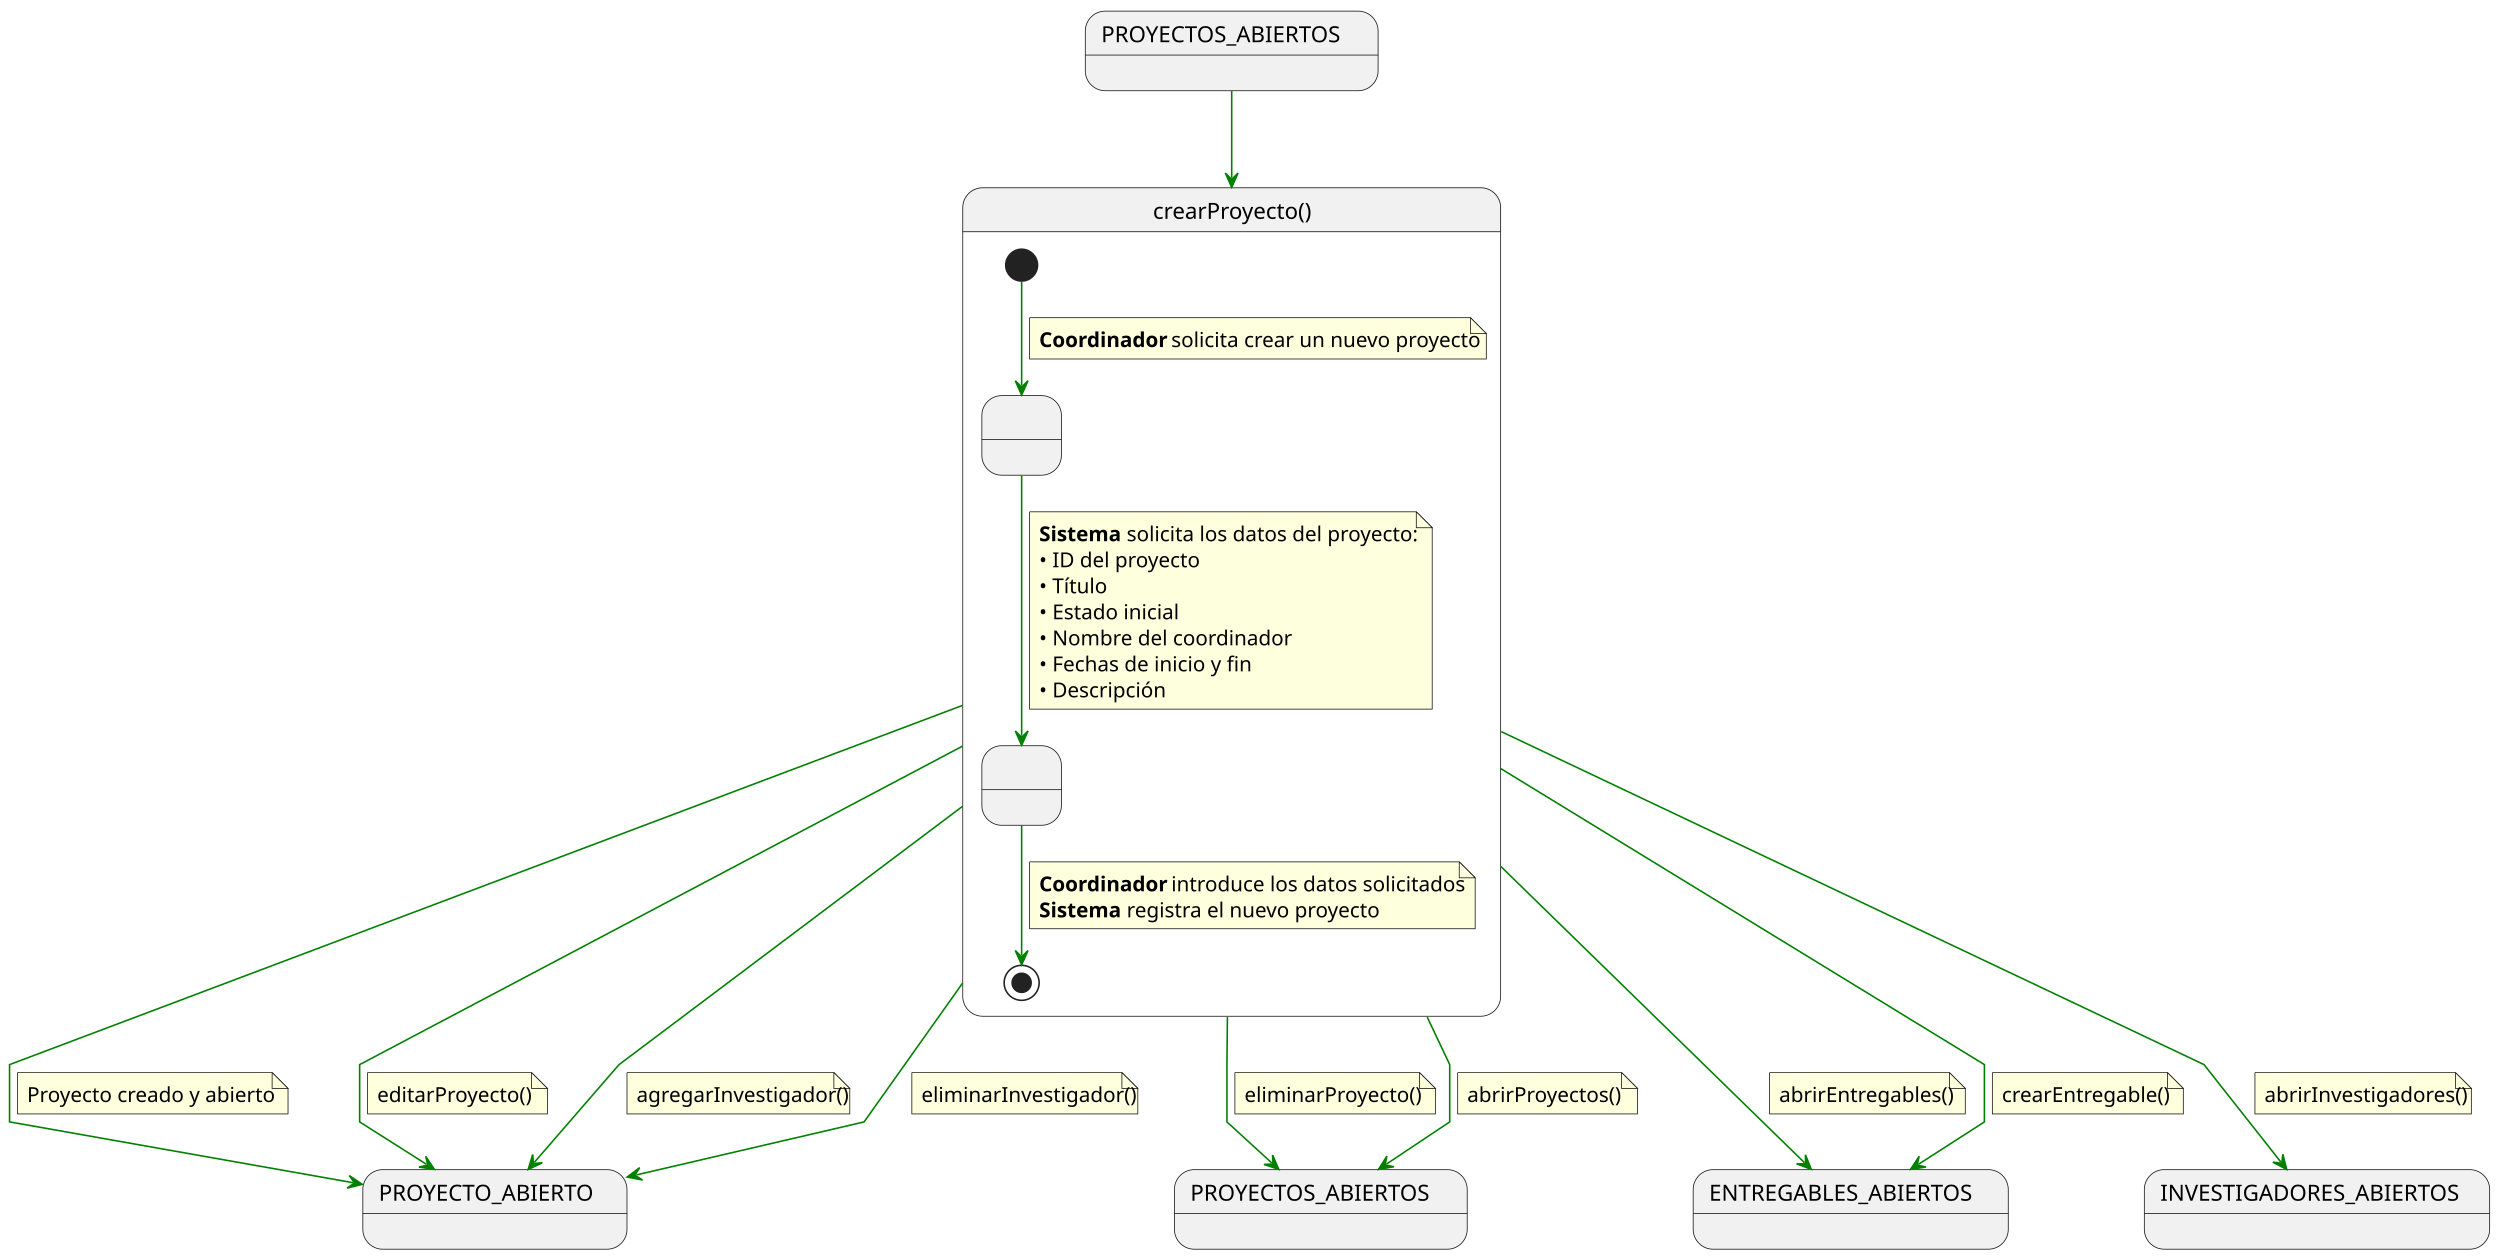
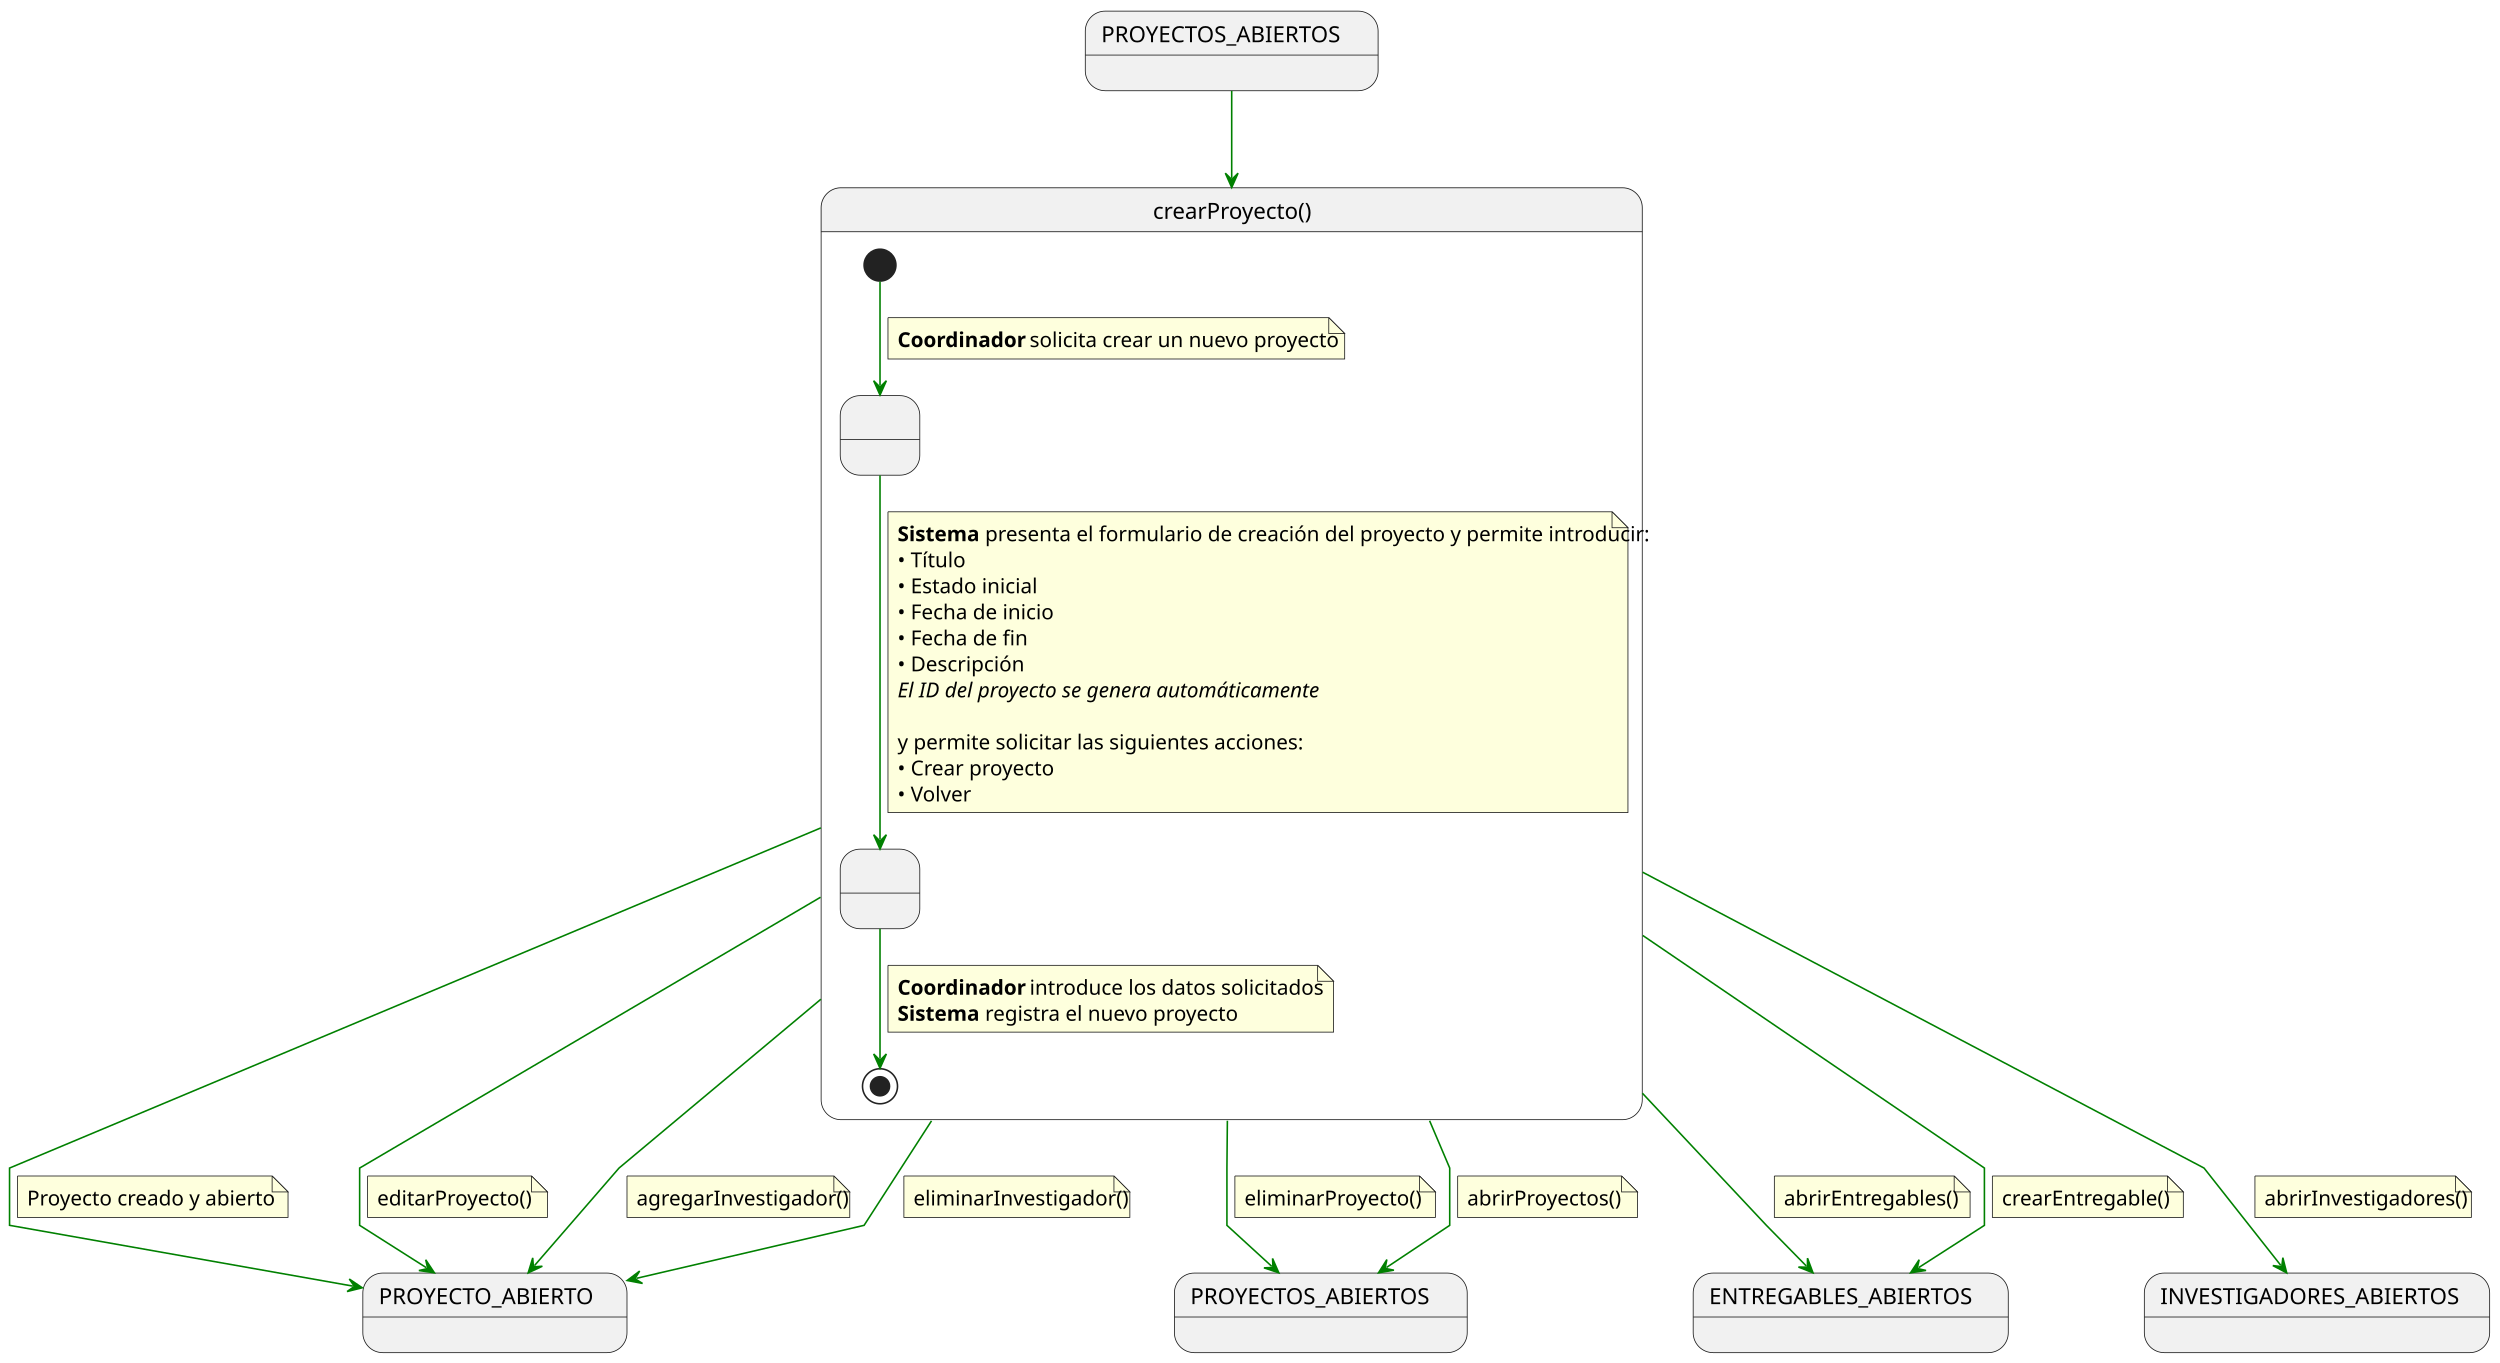
- <svg xmlns="http://www.w3.org/2000/svg" contentStyleType="text/css" height="791px" preserveAspectRatio="none" style="width:1571px;height:791px;background:#FFFFFF;" version="1.1" viewBox="0 0 1571 791" width="1571px" zoomAndPan="magnify">
+ <svg xmlns="http://www.w3.org/2000/svg" contentStyleType="text/css" height="856px" preserveAspectRatio="none" style="width:1571px;height:856px;background:#FFFFFF;" version="1.1" viewBox="0 0 1571 856" width="1571px" zoomAndPan="magnify">
  <defs />
  <g>
    <g id="in1">
      <rect fill="#F1F1F1" height="50" rx="12.5" ry="12.5" style="stroke:#181818;stroke-width:0.5;" width="184" x="682" y="7" />
      <line style="stroke:#181818;stroke-width:0.5;" x1="682" x2="866" y1="34.609" y2="34.609" />
      <text fill="#000000" font-family="sans-serif" font-size="14" lengthAdjust="spacing" textLength="164" x="692" y="26.533">PROYECTOS_ABIERTOS</text>
    </g>
-     <path d="M617.5,118 L930.5,118 A12.5,12.5 0 0 1 943,130.5 L943,145.609 L605,145.609 L605,130.5 A12.5,12.5 0 0 1 617.5,118 " fill="#F1F1F1" style="stroke:#F1F1F1;stroke-width:1.0;" />
-     <rect fill="none" height="520.609" rx="12.5" ry="12.5" style="stroke:#181818;stroke-width:0.5;" width="338" x="605" y="118" />
-     <line style="stroke:#181818;stroke-width:0.5;" x1="605" x2="943" y1="145.609" y2="145.609" />
+     <path d="M528.5,118 L1019.5,118 A12.5,12.5 0 0 1 1032,130.5 L1032,145.609 L516,145.609 L516,130.5 A12.5,12.5 0 0 1 528.5,118 " fill="#F1F1F1" style="stroke:#F1F1F1;stroke-width:1.0;" />
+     <rect fill="none" height="585.609" rx="12.5" ry="12.5" style="stroke:#181818;stroke-width:0.5;" width="516" x="516" y="118" />
+     <line style="stroke:#181818;stroke-width:0.5;" x1="516" x2="1032" y1="145.609" y2="145.609" />
    <text fill="#000000" font-family="sans-serif" font-size="14" lengthAdjust="spacing" textLength="99" x="724.5" y="137.533">crearProyecto()</text>
    <g id="crearProyecto.SolicitandoDatos">
-       <rect fill="#F1F1F1" height="50" rx="12.5" ry="12.5" style="stroke:#181818;stroke-width:0.5;" width="50" x="617" y="248.609" />
-       <line style="stroke:#181818;stroke-width:0.5;" x1="617" x2="667" y1="276.219" y2="276.219" />
-       <text fill="#000000" font-family="sans-serif" font-size="14" lengthAdjust="spacing" textLength="4" x="640" y="268.143"> </text>
+       <rect fill="#F1F1F1" height="50" rx="12.5" ry="12.5" style="stroke:#181818;stroke-width:0.5;" width="50" x="528" y="248.609" />
+       <line style="stroke:#181818;stroke-width:0.5;" x1="528" x2="578" y1="276.219" y2="276.219" />
+       <text fill="#000000" font-family="sans-serif" font-size="14" lengthAdjust="spacing" textLength="4" x="551" y="268.143"> </text>
    </g>
    <g id="crearProyecto.RegistrandoProyecto">
-       <rect fill="#F1F1F1" height="50" rx="12.5" ry="12.5" style="stroke:#181818;stroke-width:0.5;" width="50" x="617" y="468.609" />
-       <line style="stroke:#181818;stroke-width:0.5;" x1="617" x2="667" y1="496.219" y2="496.219" />
-       <text fill="#000000" font-family="sans-serif" font-size="14" lengthAdjust="spacing" textLength="4" x="640" y="488.143"> </text>
+       <rect fill="#F1F1F1" height="50" rx="12.5" ry="12.5" style="stroke:#181818;stroke-width:0.5;" width="50" x="528" y="533.609" />
+       <line style="stroke:#181818;stroke-width:0.5;" x1="528" x2="578" y1="561.219" y2="561.219" />
+       <text fill="#000000" font-family="sans-serif" font-size="14" lengthAdjust="spacing" textLength="4" x="551" y="553.143"> </text>
    </g>
-     <ellipse cx="642" cy="166.609" fill="#222222" rx="10" ry="10" style="stroke:#222222;stroke-width:1.0;" />
-     <ellipse cx="642" cy="617.609" fill="none" rx="11" ry="11" style="stroke:#222222;stroke-width:1.0;" />
-     <ellipse cx="642" cy="617.609" fill="#222222" rx="6" ry="6" style="stroke:#222222;stroke-width:1.0;" />
+     <ellipse cx="553" cy="166.609" fill="#222222" rx="10" ry="10" style="stroke:#222222;stroke-width:1.0;" />
+     <ellipse cx="553" cy="682.609" fill="none" rx="11" ry="11" style="stroke:#222222;stroke-width:1.0;" />
+     <ellipse cx="553" cy="682.609" fill="#222222" rx="6" ry="6" style="stroke:#222222;stroke-width:1.0;" />
    <g id="link_*start*crearProyecto_SolicitandoDatos">
-       <path d="M642,176.929 C642,192.789 642,219.519 642,242.249 " fill="none" id="*start*crearProyecto-to-SolicitandoDatos" style="stroke:#008000;stroke-width:1.0;" />
-       <polygon fill="#008000" points="642,248.249,646,239.249,642,243.249,638,239.249,642,248.249" style="stroke:#008000;stroke-width:1.0;" />
-       <path d="M647,199.609 L647,225.609 L934,225.609 L934,209.609 L924,199.609 L647,199.609 " fill="#FEFFDD" style="stroke:#181818;stroke-width:0.5;" />
-       <path d="M924,199.609 L924,209.609 L934,209.609 L924,199.609 " fill="#FEFFDD" style="stroke:#181818;stroke-width:0.5;" />
-       <text fill="#000000" font-family="sans-serif" font-size="13" font-weight="bold" lengthAdjust="spacing" textLength="79" x="653" y="218.105">Coordinador</text>
-       <text fill="#000000" font-family="sans-serif" font-size="13" lengthAdjust="spacing" textLength="183" x="736" y="218.105">solicita crear un nuevo proyecto</text>
+       <path d="M553,176.929 C553,192.789 553,219.519 553,242.249 " fill="none" id="*start*crearProyecto-to-SolicitandoDatos" style="stroke:#008000;stroke-width:1.0;" />
+       <polygon fill="#008000" points="553,248.249,557,239.249,553,243.249,549,239.249,553,248.249" style="stroke:#008000;stroke-width:1.0;" />
+       <path d="M558,199.609 L558,225.609 L845,225.609 L845,209.609 L835,199.609 L558,199.609 " fill="#FEFFDD" style="stroke:#181818;stroke-width:0.5;" />
+       <path d="M835,199.609 L835,209.609 L845,209.609 L835,199.609 " fill="#FEFFDD" style="stroke:#181818;stroke-width:0.5;" />
+       <text fill="#000000" font-family="sans-serif" font-size="13" font-weight="bold" lengthAdjust="spacing" textLength="79" x="564" y="218.105">Coordinador</text>
+       <text fill="#000000" font-family="sans-serif" font-size="13" lengthAdjust="spacing" textLength="183" x="647" y="218.105">solicita crear un nuevo proyecto</text>
    </g>
    <g id="link_SolicitandoDatos_RegistrandoProyecto">
-       <path d="M642,298.769 C642,340.679 642,420.359 642,462.339 " fill="none" id="SolicitandoDatos-to-RegistrandoProyecto" style="stroke:#008000;stroke-width:1.0;" />
-       <polygon fill="#008000" points="642,468.339,646,459.339,642,463.339,638,459.339,642,468.339" style="stroke:#008000;stroke-width:1.0;" />
-       <path d="M647,321.609 L647,445.609 L900,445.609 L900,331.609 L890,321.609 L647,321.609 " fill="#FEFFDD" style="stroke:#181818;stroke-width:0.5;" />
-       <path d="M890,321.609 L890,331.609 L900,331.609 L890,321.609 " fill="#FEFFDD" style="stroke:#181818;stroke-width:0.5;" />
-       <text fill="#000000" font-family="sans-serif" font-size="13" font-weight="bold" lengthAdjust="spacing" textLength="51" x="653" y="340.104">Sistema</text>
-       <text fill="#000000" font-family="sans-serif" font-size="13" lengthAdjust="spacing" textLength="177" x="708" y="340.104">solicita los datos del proyecto:</text>
-       <text fill="#000000" font-family="sans-serif" font-size="13" lengthAdjust="spacing" textLength="96" x="653" y="356.456">• ID del proyecto</text>
-       <text fill="#000000" font-family="sans-serif" font-size="13" lengthAdjust="spacing" textLength="40" x="653" y="372.808">• Título</text>
-       <text fill="#000000" font-family="sans-serif" font-size="13" lengthAdjust="spacing" textLength="87" x="653" y="389.159">• Estado inicial</text>
-       <text fill="#000000" font-family="sans-serif" font-size="13" lengthAdjust="spacing" textLength="146" x="653" y="405.511">• Nombre del coordinador</text>
-       <text fill="#000000" font-family="sans-serif" font-size="13" lengthAdjust="spacing" textLength="132" x="653" y="421.862">• Fechas de inicio y fin</text>
-       <text fill="#000000" font-family="sans-serif" font-size="13" lengthAdjust="spacing" textLength="77" x="653" y="438.214">• Descripción</text>
+       <path d="M553,298.739 C553,352.209 553,474.129 553,527.539 " fill="none" id="SolicitandoDatos-to-RegistrandoProyecto" style="stroke:#008000;stroke-width:1.0;" />
+       <polygon fill="#008000" points="553,533.539,557,524.539,553,528.539,549,524.539,553,533.539" style="stroke:#008000;stroke-width:1.0;" />
+       <path d="M558,321.609 L558,510.609 L1023,510.609 L1023,331.609 L1013,321.609 L558,321.609 " fill="#FEFFDD" style="stroke:#181818;stroke-width:0.5;" />
+       <path d="M1013,321.609 L1013,331.609 L1023,331.609 L1013,321.609 " fill="#FEFFDD" style="stroke:#181818;stroke-width:0.5;" />
+       <text fill="#000000" font-family="sans-serif" font-size="13" font-weight="bold" lengthAdjust="spacing" textLength="51" x="564" y="340.104">Sistema</text>
+       <text fill="#000000" font-family="sans-serif" font-size="13" lengthAdjust="spacing" textLength="389" x="619" y="340.104">presenta el formulario de creación del proyecto y permite introducir:</text>
+       <text fill="#000000" font-family="sans-serif" font-size="13" lengthAdjust="spacing" textLength="40" x="564" y="356.456">• Título</text>
+       <text fill="#000000" font-family="sans-serif" font-size="13" lengthAdjust="spacing" textLength="87" x="564" y="372.808">• Estado inicial</text>
+       <text fill="#000000" font-family="sans-serif" font-size="13" lengthAdjust="spacing" textLength="97" x="564" y="389.159">• Fecha de inicio</text>
+       <text fill="#000000" font-family="sans-serif" font-size="13" lengthAdjust="spacing" textLength="80" x="564" y="405.511">• Fecha de fin</text>
+       <text fill="#000000" font-family="sans-serif" font-size="13" lengthAdjust="spacing" textLength="77" x="564" y="421.862">• Descripción</text>
+       <text fill="#000000" font-family="sans-serif" font-size="13" font-style="italic" lengthAdjust="spacing" textLength="268" x="564" y="438.214">El ID del proyecto se genera automáticamente</text>
+       <text fill="#000000" font-family="sans-serif" font-size="13" lengthAdjust="spacing" textLength="4" x="564" y="454.565"> </text>
+       <text fill="#000000" font-family="sans-serif" font-size="13" lengthAdjust="spacing" textLength="247" x="564" y="470.917">y permite solicitar las siguientes acciones:</text>
+       <text fill="#000000" font-family="sans-serif" font-size="13" lengthAdjust="spacing" textLength="94" x="564" y="487.269">• Crear proyecto</text>
+       <text fill="#000000" font-family="sans-serif" font-size="13" lengthAdjust="spacing" textLength="44" x="564" y="503.62">• Volver</text>
    </g>
    <g id="link_RegistrandoProyecto_*end*crearProyecto">
-       <path d="M642,518.709 C642,545.379 642,581.109 642,600.309 " fill="none" id="RegistrandoProyecto-to-*end*crearProyecto" style="stroke:#008000;stroke-width:1.0;" />
-       <polygon fill="#008000" points="642,606.309,646,597.309,642,601.309,638,597.309,642,606.309" style="stroke:#008000;stroke-width:1.0;" />
-       <path d="M647,541.609 L647,583.609 L927,583.609 L927,551.609 L917,541.609 L647,541.609 " fill="#FEFFDD" style="stroke:#181818;stroke-width:0.5;" />
-       <path d="M917,541.609 L917,551.609 L927,551.609 L917,541.609 " fill="#FEFFDD" style="stroke:#181818;stroke-width:0.5;" />
-       <text fill="#000000" font-family="sans-serif" font-size="13" font-weight="bold" lengthAdjust="spacing" textLength="79" x="653" y="560.105">Coordinador</text>
-       <text fill="#000000" font-family="sans-serif" font-size="13" lengthAdjust="spacing" textLength="176" x="736" y="560.105">introduce los datos solicitados</text>
-       <text fill="#000000" font-family="sans-serif" font-size="13" font-weight="bold" lengthAdjust="spacing" textLength="51" x="653" y="576.456">Sistema</text>
-       <text fill="#000000" font-family="sans-serif" font-size="13" lengthAdjust="spacing" textLength="148" x="708" y="576.456">registra el nuevo proyecto</text>
+       <path d="M553,583.709 C553,610.379 553,646.109 553,665.309 " fill="none" id="RegistrandoProyecto-to-*end*crearProyecto" style="stroke:#008000;stroke-width:1.0;" />
+       <polygon fill="#008000" points="553,671.309,557,662.309,553,666.309,549,662.309,553,671.309" style="stroke:#008000;stroke-width:1.0;" />
+       <path d="M558,606.609 L558,648.609 L838,648.609 L838,616.609 L828,606.609 L558,606.609 " fill="#FEFFDD" style="stroke:#181818;stroke-width:0.5;" />
+       <path d="M828,606.609 L828,616.609 L838,616.609 L828,606.609 " fill="#FEFFDD" style="stroke:#181818;stroke-width:0.5;" />
+       <text fill="#000000" font-family="sans-serif" font-size="13" font-weight="bold" lengthAdjust="spacing" textLength="79" x="564" y="625.105">Coordinador</text>
+       <text fill="#000000" font-family="sans-serif" font-size="13" lengthAdjust="spacing" textLength="176" x="647" y="625.105">introduce los datos solicitados</text>
+       <text fill="#000000" font-family="sans-serif" font-size="13" font-weight="bold" lengthAdjust="spacing" textLength="51" x="564" y="641.456">Sistema</text>
+       <text fill="#000000" font-family="sans-serif" font-size="13" lengthAdjust="spacing" textLength="148" x="619" y="641.456">registra el nuevo proyecto</text>
    </g>
    <g id="PROYECTO_ABIERTO">
-       <rect fill="#F1F1F1" height="50" rx="12.5" ry="12.5" style="stroke:#181818;stroke-width:0.5;" width="166" x="228" y="735" />
-       <line style="stroke:#181818;stroke-width:0.5;" x1="228" x2="394" y1="762.609" y2="762.609" />
-       <text fill="#000000" font-family="sans-serif" font-size="14" lengthAdjust="spacing" textLength="146" x="238" y="754.533">PROYECTO_ABIERTO</text>
+       <rect fill="#F1F1F1" height="50" rx="12.5" ry="12.5" style="stroke:#181818;stroke-width:0.5;" width="166" x="228" y="800" />
+       <line style="stroke:#181818;stroke-width:0.5;" x1="228" x2="394" y1="827.609" y2="827.609" />
+       <text fill="#000000" font-family="sans-serif" font-size="14" lengthAdjust="spacing" textLength="146" x="238" y="819.533">PROYECTO_ABIERTO</text>
    </g>
    <g id="PROYECTOS_ABIERTOS">
-       <rect fill="#F1F1F1" height="50" rx="12.5" ry="12.5" style="stroke:#181818;stroke-width:0.5;" width="184" x="738" y="735" />
-       <line style="stroke:#181818;stroke-width:0.5;" x1="738" x2="922" y1="762.609" y2="762.609" />
-       <text fill="#000000" font-family="sans-serif" font-size="14" lengthAdjust="spacing" textLength="164" x="748" y="754.533">PROYECTOS_ABIERTOS</text>
+       <rect fill="#F1F1F1" height="50" rx="12.5" ry="12.5" style="stroke:#181818;stroke-width:0.5;" width="184" x="738" y="800" />
+       <line style="stroke:#181818;stroke-width:0.5;" x1="738" x2="922" y1="827.609" y2="827.609" />
+       <text fill="#000000" font-family="sans-serif" font-size="14" lengthAdjust="spacing" textLength="164" x="748" y="819.533">PROYECTOS_ABIERTOS</text>
    </g>
    <g id="ENTREGABLES_ABIERTOS">
-       <rect fill="#F1F1F1" height="50" rx="12.5" ry="12.5" style="stroke:#181818;stroke-width:0.5;" width="198" x="1064" y="735" />
-       <line style="stroke:#181818;stroke-width:0.5;" x1="1064" x2="1262" y1="762.609" y2="762.609" />
-       <text fill="#000000" font-family="sans-serif" font-size="14" lengthAdjust="spacing" textLength="178" x="1074" y="754.533">ENTREGABLES_ABIERTOS</text>
+       <rect fill="#F1F1F1" height="50" rx="12.5" ry="12.5" style="stroke:#181818;stroke-width:0.5;" width="198" x="1064" y="800" />
+       <line style="stroke:#181818;stroke-width:0.5;" x1="1064" x2="1262" y1="827.609" y2="827.609" />
+       <text fill="#000000" font-family="sans-serif" font-size="14" lengthAdjust="spacing" textLength="178" x="1074" y="819.533">ENTREGABLES_ABIERTOS</text>
    </g>
    <g id="INVESTIGADORES_ABIERTOS">
-       <rect fill="#F1F1F1" height="50" rx="12.5" ry="12.5" style="stroke:#181818;stroke-width:0.5;" width="217" x="1347.5" y="735" />
-       <line style="stroke:#181818;stroke-width:0.5;" x1="1347.5" x2="1564.5" y1="762.609" y2="762.609" />
-       <text fill="#000000" font-family="sans-serif" font-size="14" lengthAdjust="spacing" textLength="197" x="1357.5" y="754.533">INVESTIGADORES_ABIERTOS</text>
+       <rect fill="#F1F1F1" height="50" rx="12.5" ry="12.5" style="stroke:#181818;stroke-width:0.5;" width="217" x="1347.5" y="800" />
+       <line style="stroke:#181818;stroke-width:0.5;" x1="1347.5" x2="1564.5" y1="827.609" y2="827.609" />
+       <text fill="#000000" font-family="sans-serif" font-size="14" lengthAdjust="spacing" textLength="197" x="1357.5" y="819.533">INVESTIGADORES_ABIERTOS</text>
    </g>
    <g id="link_in1_crearProyecto">
-       <path d="M774,57.22 C774,72.31 774,87.45 774,111.74 " fill="none" id="in1-to-crearProyecto" style="stroke:#008000;stroke-width:1.0;" />
-       <polygon fill="#008000" points="774,117.74,778,108.74,774,112.74,770,108.74,774,117.74" style="stroke:#008000;stroke-width:1.0;" />
+       <path d="M774,57.16 C774,72.19 774,87.31 774,111.82 " fill="none" id="in1-to-crearProyecto" style="stroke:#008000;stroke-width:1.0;" />
+       <polygon fill="#008000" points="774,117.82,778,108.82,774,112.82,770,108.82,774,117.82" style="stroke:#008000;stroke-width:1.0;" />
    </g>
    <g id="link_crearProyecto_PROYECTO_ABIERTO">
-       <path d="M604.98,443.21 C378.86,528.45 6,669 6,669 C6,669 6,705 6,705 C6,705 131.442,727.215 221.752,743.195 " fill="none" id="crearProyecto-to-PROYECTO_ABIERTO" style="stroke:#008000;stroke-width:1.0;" />
-       <polygon fill="#008000" points="227.66,744.24,219.495,738.733,222.737,743.369,218.101,746.611,227.66,744.24" style="stroke:#008000;stroke-width:1.0;" />
-       <path d="M11,674 L11,700 L181,700 L181,684 L171,674 L11,674 " fill="#FEFFDD" style="stroke:#181818;stroke-width:0.5;" />
-       <path d="M171,674 L171,684 L181,684 L171,674 " fill="#FEFFDD" style="stroke:#181818;stroke-width:0.5;" />
-       <text fill="#000000" font-family="sans-serif" font-size="13" lengthAdjust="spacing" textLength="149" x="17" y="692.495">Proyecto creado y abierto</text>
+       <path d="M515.86,520.23 C292.79,613.76 6,734 6,734 C6,734 6,770 6,770 C6,770 131.442,792.215 221.752,808.195 " fill="none" id="crearProyecto-to-PROYECTO_ABIERTO" style="stroke:#008000;stroke-width:1.0;" />
+       <polygon fill="#008000" points="227.66,809.24,219.495,803.733,222.737,808.369,218.101,811.611,227.66,809.24" style="stroke:#008000;stroke-width:1.0;" />
+       <path d="M11,739 L11,765 L181,765 L181,749 L171,739 L11,739 " fill="#FEFFDD" style="stroke:#181818;stroke-width:0.5;" />
+       <path d="M171,739 L171,749 L181,749 L171,739 " fill="#FEFFDD" style="stroke:#181818;stroke-width:0.5;" />
+       <text fill="#000000" font-family="sans-serif" font-size="13" lengthAdjust="spacing" textLength="149" x="17" y="757.495">Proyecto creado y abierto</text>
    </g>
    <g id="link_crearProyecto_PROYECTO_ABIERTO">
-       <path d="M604.74,468.92 C443.76,553.96 226,669 226,669 C226,669 226,705 226,705 C226,705 245.274,717.255 267.914,731.625 " fill="none" id="crearProyecto-to-PROYECTO_ABIERTO-1" style="stroke:#008000;stroke-width:1.0;" />
-       <polygon fill="#008000" points="272.98,734.84,267.525,726.64,268.759,732.161,263.238,733.394,272.98,734.84" style="stroke:#008000;stroke-width:1.0;" />
-       <path d="M231,674 L231,700 L344,700 L344,684 L334,674 L231,674 " fill="#FEFFDD" style="stroke:#181818;stroke-width:0.5;" />
-       <path d="M334,674 L334,684 L344,684 L334,674 " fill="#FEFFDD" style="stroke:#181818;stroke-width:0.5;" />
-       <text fill="#000000" font-family="sans-serif" font-size="13" lengthAdjust="spacing" textLength="92" x="237" y="692.495">editarProyecto()</text>
+       <path d="M515.65,563.81 C373.63,647.25 226,734 226,734 C226,734 226,770 226,770 C226,770 245.274,782.255 267.914,796.625 " fill="none" id="crearProyecto-to-PROYECTO_ABIERTO-1" style="stroke:#008000;stroke-width:1.0;" />
+       <polygon fill="#008000" points="272.98,799.84,267.525,791.64,268.759,797.161,263.238,798.394,272.98,799.84" style="stroke:#008000;stroke-width:1.0;" />
+       <path d="M231,739 L231,765 L344,765 L344,749 L334,739 L231,739 " fill="#FEFFDD" style="stroke:#181818;stroke-width:0.5;" />
+       <path d="M334,739 L334,749 L344,749 L334,739 " fill="#FEFFDD" style="stroke:#181818;stroke-width:0.5;" />
+       <text fill="#000000" font-family="sans-serif" font-size="13" lengthAdjust="spacing" textLength="92" x="237" y="757.495">editarProyecto()</text>
    </g>
    <g id="link_crearProyecto_PROYECTO_ABIERTO">
-       <path d="M604.85,506.69 C501.49,584.42 389,669 389,669 C389,669 358.94,703.686 335.83,730.346 " fill="none" id="crearProyecto-to-PROYECTO_ABIERTO-2" style="stroke:#008000;stroke-width:1.0;" />
-       <polygon fill="#008000" points="331.9,734.88,340.817,730.699,335.175,731.102,334.773,725.459,331.9,734.88" style="stroke:#008000;stroke-width:1.0;" />
-       <path d="M394,674 L394,700 L534,700 L534,684 L524,674 L394,674 " fill="#FEFFDD" style="stroke:#181818;stroke-width:0.5;" />
-       <path d="M524,674 L524,684 L534,684 L524,674 " fill="#FEFFDD" style="stroke:#181818;stroke-width:0.5;" />
-       <text fill="#000000" font-family="sans-serif" font-size="13" lengthAdjust="spacing" textLength="119" x="400" y="692.495">agregarInvestigador()</text>
+       <path d="M515.86,627.9 C445.85,686.45 389,734 389,734 C389,734 358.94,768.686 335.83,795.346 " fill="none" id="crearProyecto-to-PROYECTO_ABIERTO-2" style="stroke:#008000;stroke-width:1.0;" />
+       <polygon fill="#008000" points="331.9,799.88,340.817,795.699,335.175,796.102,334.773,790.459,331.9,799.88" style="stroke:#008000;stroke-width:1.0;" />
+       <path d="M394,739 L394,765 L534,765 L534,749 L524,739 L394,739 " fill="#FEFFDD" style="stroke:#181818;stroke-width:0.5;" />
+       <path d="M524,739 L524,749 L534,749 L524,739 " fill="#FEFFDD" style="stroke:#181818;stroke-width:0.5;" />
+       <text fill="#000000" font-family="sans-serif" font-size="13" lengthAdjust="spacing" textLength="119" x="400" y="757.495">agregarInvestigador()</text>
    </g>
    <g id="link_crearProyecto_PROYECTO_ABIERTO">
-       <path d="M604.9,617.77 C569.68,667.41 543,705 543,705 C543,705 466.514,722.799 399.944,738.299 " fill="none" id="crearProyecto-to-PROYECTO_ABIERTO-3" style="stroke:#008000;stroke-width:1.0;" />
-       <polygon fill="#008000" points="394.1,739.66,403.773,741.515,398.97,738.526,401.958,733.723,394.1,739.66" style="stroke:#008000;stroke-width:1.0;" />
-       <path d="M573,674 L573,700 L715,700 L715,684 L705,674 L573,674 " fill="#FEFFDD" style="stroke:#181818;stroke-width:0.5;" />
-       <path d="M705,674 L705,684 L715,684 L705,674 " fill="#FEFFDD" style="stroke:#181818;stroke-width:0.5;" />
-       <text fill="#000000" font-family="sans-serif" font-size="13" lengthAdjust="spacing" textLength="121" x="579" y="692.495">eliminarInvestigador()</text>
+       <path d="M585.37,704.34 C560.27,743.23 543,770 543,770 C543,770 466.514,787.799 399.944,803.299 " fill="none" id="crearProyecto-to-PROYECTO_ABIERTO-3" style="stroke:#008000;stroke-width:1.0;" />
+       <polygon fill="#008000" points="394.1,804.66,403.773,806.515,398.97,803.526,401.958,798.723,394.1,804.66" style="stroke:#008000;stroke-width:1.0;" />
+       <path d="M568,739 L568,765 L710,765 L710,749 L700,739 L568,739 " fill="#FEFFDD" style="stroke:#181818;stroke-width:0.5;" />
+       <path d="M700,739 L700,749 L710,749 L700,739 " fill="#FEFFDD" style="stroke:#181818;stroke-width:0.5;" />
+       <text fill="#000000" font-family="sans-serif" font-size="13" lengthAdjust="spacing" textLength="121" x="574" y="757.495">eliminarInvestigador()</text>
    </g>
    <g id="link_crearProyecto_PROYECTOS_ABIERTOS">
-       <path d="M771.31,639.11 C771.12,657.51 771,669 771,669 C771,669 771,705 771,705 C771,705 783.473,716.42 799.183,730.79 " fill="none" id="crearProyecto-to-PROYECTOS_ABIERTOS" style="stroke:#008000;stroke-width:1.0;" />
-       <polygon fill="#008000" points="803.61,734.84,799.669,725.814,799.921,731.465,794.269,731.717,803.61,734.84" style="stroke:#008000;stroke-width:1.0;" />
-       <path d="M776,674 L776,700 L902,700 L902,684 L892,674 L776,674 " fill="#FEFFDD" style="stroke:#181818;stroke-width:0.5;" />
-       <path d="M892,674 L892,684 L902,684 L892,674 " fill="#FEFFDD" style="stroke:#181818;stroke-width:0.5;" />
-       <text fill="#000000" font-family="sans-serif" font-size="13" lengthAdjust="spacing" textLength="105" x="782" y="692.495">eliminarProyecto()</text>
+       <path d="M771.28,704.28 C771.11,722.68 771,734 771,734 C771,734 771,770 771,770 C771,770 783.473,781.42 799.183,795.79 " fill="none" id="crearProyecto-to-PROYECTOS_ABIERTOS" style="stroke:#008000;stroke-width:1.0;" />
+       <polygon fill="#008000" points="803.61,799.84,799.669,790.814,799.921,796.465,794.269,796.717,803.61,799.84" style="stroke:#008000;stroke-width:1.0;" />
+       <path d="M776,739 L776,765 L902,765 L902,749 L892,739 L776,739 " fill="#FEFFDD" style="stroke:#181818;stroke-width:0.5;" />
+       <path d="M892,739 L892,749 L902,749 L892,739 " fill="#FEFFDD" style="stroke:#181818;stroke-width:0.5;" />
+       <text fill="#000000" font-family="sans-serif" font-size="13" lengthAdjust="spacing" textLength="105" x="782" y="757.495">eliminarProyecto()</text>
    </g>
    <g id="link_crearProyecto_PROYECTOS_ABIERTOS">
-       <path d="M896.85,639.11 C905.56,657.51 911,669 911,669 C911,669 911,705 911,705 C911,705 892.793,717.142 871.233,731.512 " fill="none" id="crearProyecto-to-PROYECTOS_ABIERTOS-1" style="stroke:#008000;stroke-width:1.0;" />
-       <polygon fill="#008000" points="866.24,734.84,875.947,733.177,870.4,732.067,871.51,726.52,866.24,734.84" style="stroke:#008000;stroke-width:1.0;" />
-       <path d="M916,674 L916,700 L1029,700 L1029,684 L1019,674 L916,674 " fill="#FEFFDD" style="stroke:#181818;stroke-width:0.5;" />
-       <path d="M1019,674 L1019,684 L1029,684 L1019,674 " fill="#FEFFDD" style="stroke:#181818;stroke-width:0.5;" />
-       <text fill="#000000" font-family="sans-serif" font-size="13" lengthAdjust="spacing" textLength="92" x="922" y="692.495">abrirProyectos()</text>
+       <path d="M898.36,704.28 C906.18,722.68 911,734 911,734 C911,734 911,770 911,770 C911,770 892.793,782.142 871.233,796.512 " fill="none" id="crearProyecto-to-PROYECTOS_ABIERTOS-1" style="stroke:#008000;stroke-width:1.0;" />
+       <polygon fill="#008000" points="866.24,799.84,875.947,798.177,870.4,797.067,871.51,791.52,866.24,799.84" style="stroke:#008000;stroke-width:1.0;" />
+       <path d="M916,739 L916,765 L1029,765 L1029,749 L1019,739 L916,739 " fill="#FEFFDD" style="stroke:#181818;stroke-width:0.5;" />
+       <path d="M1019,739 L1019,749 L1029,749 L1019,739 " fill="#FEFFDD" style="stroke:#181818;stroke-width:0.5;" />
+       <text fill="#000000" font-family="sans-serif" font-size="13" lengthAdjust="spacing" textLength="92" x="922" y="757.495">abrirProyectos()</text>
    </g>
    <g id="link_crearProyecto_ENTREGABLES_ABIERTOS">
-       <path d="M943.21,544.57 C1018.4,617.93 1094.435,692.11 1133.895,730.61 " fill="none" id="crearProyecto-to-ENTREGABLES_ABIERTOS" style="stroke:#008000;stroke-width:1.0;" />
-       <polygon fill="#008000" points="1138.19,734.8,1134.542,725.652,1134.611,731.308,1128.955,731.378,1138.19,734.8" style="stroke:#008000;stroke-width:1.0;" />
-       <path d="M1112,674 L1112,700 L1235,700 L1235,684 L1225,674 L1112,674 " fill="#FEFFDD" style="stroke:#181818;stroke-width:0.5;" />
-       <path d="M1225,674 L1225,684 L1235,684 L1225,674 " fill="#FEFFDD" style="stroke:#181818;stroke-width:0.5;" />
-       <text fill="#000000" font-family="sans-serif" font-size="13" lengthAdjust="spacing" textLength="102" x="1118" y="692.495">abrirEntregables()</text>
+       <path d="M1032.07,686.97 C1077.19,735.04 1110,770 1110,770 C1110,770 1120.976,781.189 1135.086,795.559 " fill="none" id="crearProyecto-to-ENTREGABLES_ABIERTOS" style="stroke:#008000;stroke-width:1.0;" />
+       <polygon fill="#008000" points="1139.29,799.84,1135.839,790.616,1135.787,796.272,1130.13,796.221,1139.29,799.84" style="stroke:#008000;stroke-width:1.0;" />
+       <path d="M1115,739 L1115,765 L1238,765 L1238,749 L1228,739 L1115,739 " fill="#FEFFDD" style="stroke:#181818;stroke-width:0.5;" />
+       <path d="M1228,739 L1228,749 L1238,749 L1228,739 " fill="#FEFFDD" style="stroke:#181818;stroke-width:0.5;" />
+       <text fill="#000000" font-family="sans-serif" font-size="13" lengthAdjust="spacing" textLength="102" x="1121" y="757.495">abrirEntregables()</text>
    </g>
    <g id="link_crearProyecto_ENTREGABLES_ABIERTOS">
-       <path d="M943.09,482.99 C1078.87,566.1 1247,669 1247,669 C1247,669 1247,705 1247,705 C1247,705 1227.987,717.226 1205.628,731.596 " fill="none" id="crearProyecto-to-ENTREGABLES_ABIERTOS-1" style="stroke:#008000;stroke-width:1.0;" />
-       <polygon fill="#008000" points="1200.58,734.84,1210.314,733.339,1204.786,732.137,1205.989,726.609,1200.58,734.84" style="stroke:#008000;stroke-width:1.0;" />
-       <path d="M1252,674 L1252,700 L1372,700 L1372,684 L1362,674 L1252,674 " fill="#FEFFDD" style="stroke:#181818;stroke-width:0.5;" />
-       <path d="M1362,674 L1362,684 L1372,684 L1362,674 " fill="#FEFFDD" style="stroke:#181818;stroke-width:0.5;" />
-       <text fill="#000000" font-family="sans-serif" font-size="13" lengthAdjust="spacing" textLength="99" x="1258" y="692.495">crearEntregable()</text>
+       <path d="M1032.3,587.84 C1142.85,663.1 1247,734 1247,734 C1247,734 1247,770 1247,770 C1247,770 1227.987,782.226 1205.628,796.596 " fill="none" id="crearProyecto-to-ENTREGABLES_ABIERTOS-1" style="stroke:#008000;stroke-width:1.0;" />
+       <polygon fill="#008000" points="1200.58,799.84,1210.314,798.339,1204.786,797.137,1205.989,791.609,1200.58,799.84" style="stroke:#008000;stroke-width:1.0;" />
+       <path d="M1252,739 L1252,765 L1372,765 L1372,749 L1362,739 L1252,739 " fill="#FEFFDD" style="stroke:#181818;stroke-width:0.5;" />
+       <path d="M1362,739 L1362,749 L1372,749 L1362,739 " fill="#FEFFDD" style="stroke:#181818;stroke-width:0.5;" />
+       <text fill="#000000" font-family="sans-serif" font-size="13" lengthAdjust="spacing" textLength="99" x="1258" y="757.495">crearEntregable()</text>
    </g>
    <g id="link_crearProyecto_INVESTIGADORES_ABIERTOS">
-       <path d="M943.39,459.76 C1124.21,545.43 1385,669 1385,669 C1385,669 1412.224,703.509 1433.254,730.169 " fill="none" id="crearProyecto-to-INVESTIGADORES_ABIERTOS" style="stroke:#008000;stroke-width:1.0;" />
-       <polygon fill="#008000" points="1436.97,734.88,1434.537,725.337,1433.873,730.954,1428.255,730.291,1436.97,734.88" style="stroke:#008000;stroke-width:1.0;" />
-       <path d="M1417,674 L1417,700 L1553,700 L1553,684 L1543,674 L1417,674 " fill="#FEFFDD" style="stroke:#181818;stroke-width:0.5;" />
-       <path d="M1543,674 L1543,684 L1553,684 L1543,674 " fill="#FEFFDD" style="stroke:#181818;stroke-width:0.5;" />
-       <text fill="#000000" font-family="sans-serif" font-size="13" lengthAdjust="spacing" textLength="115" x="1423" y="692.495">abrirInvestigadores()</text>
+       <path d="M1032.23,548.09 C1198.99,635.97 1385,734 1385,734 C1385,734 1412.224,768.509 1433.254,795.169 " fill="none" id="crearProyecto-to-INVESTIGADORES_ABIERTOS" style="stroke:#008000;stroke-width:1.0;" />
+       <polygon fill="#008000" points="1436.97,799.88,1434.537,790.337,1433.873,795.954,1428.255,795.291,1436.97,799.88" style="stroke:#008000;stroke-width:1.0;" />
+       <path d="M1417,739 L1417,765 L1553,765 L1553,749 L1543,739 L1417,739 " fill="#FEFFDD" style="stroke:#181818;stroke-width:0.5;" />
+       <path d="M1543,739 L1543,749 L1553,749 L1543,739 " fill="#FEFFDD" style="stroke:#181818;stroke-width:0.5;" />
+       <text fill="#000000" font-family="sans-serif" font-size="13" lengthAdjust="spacing" textLength="115" x="1423" y="757.495">abrirInvestigadores()</text>
    </g>
  </g>
</svg>
